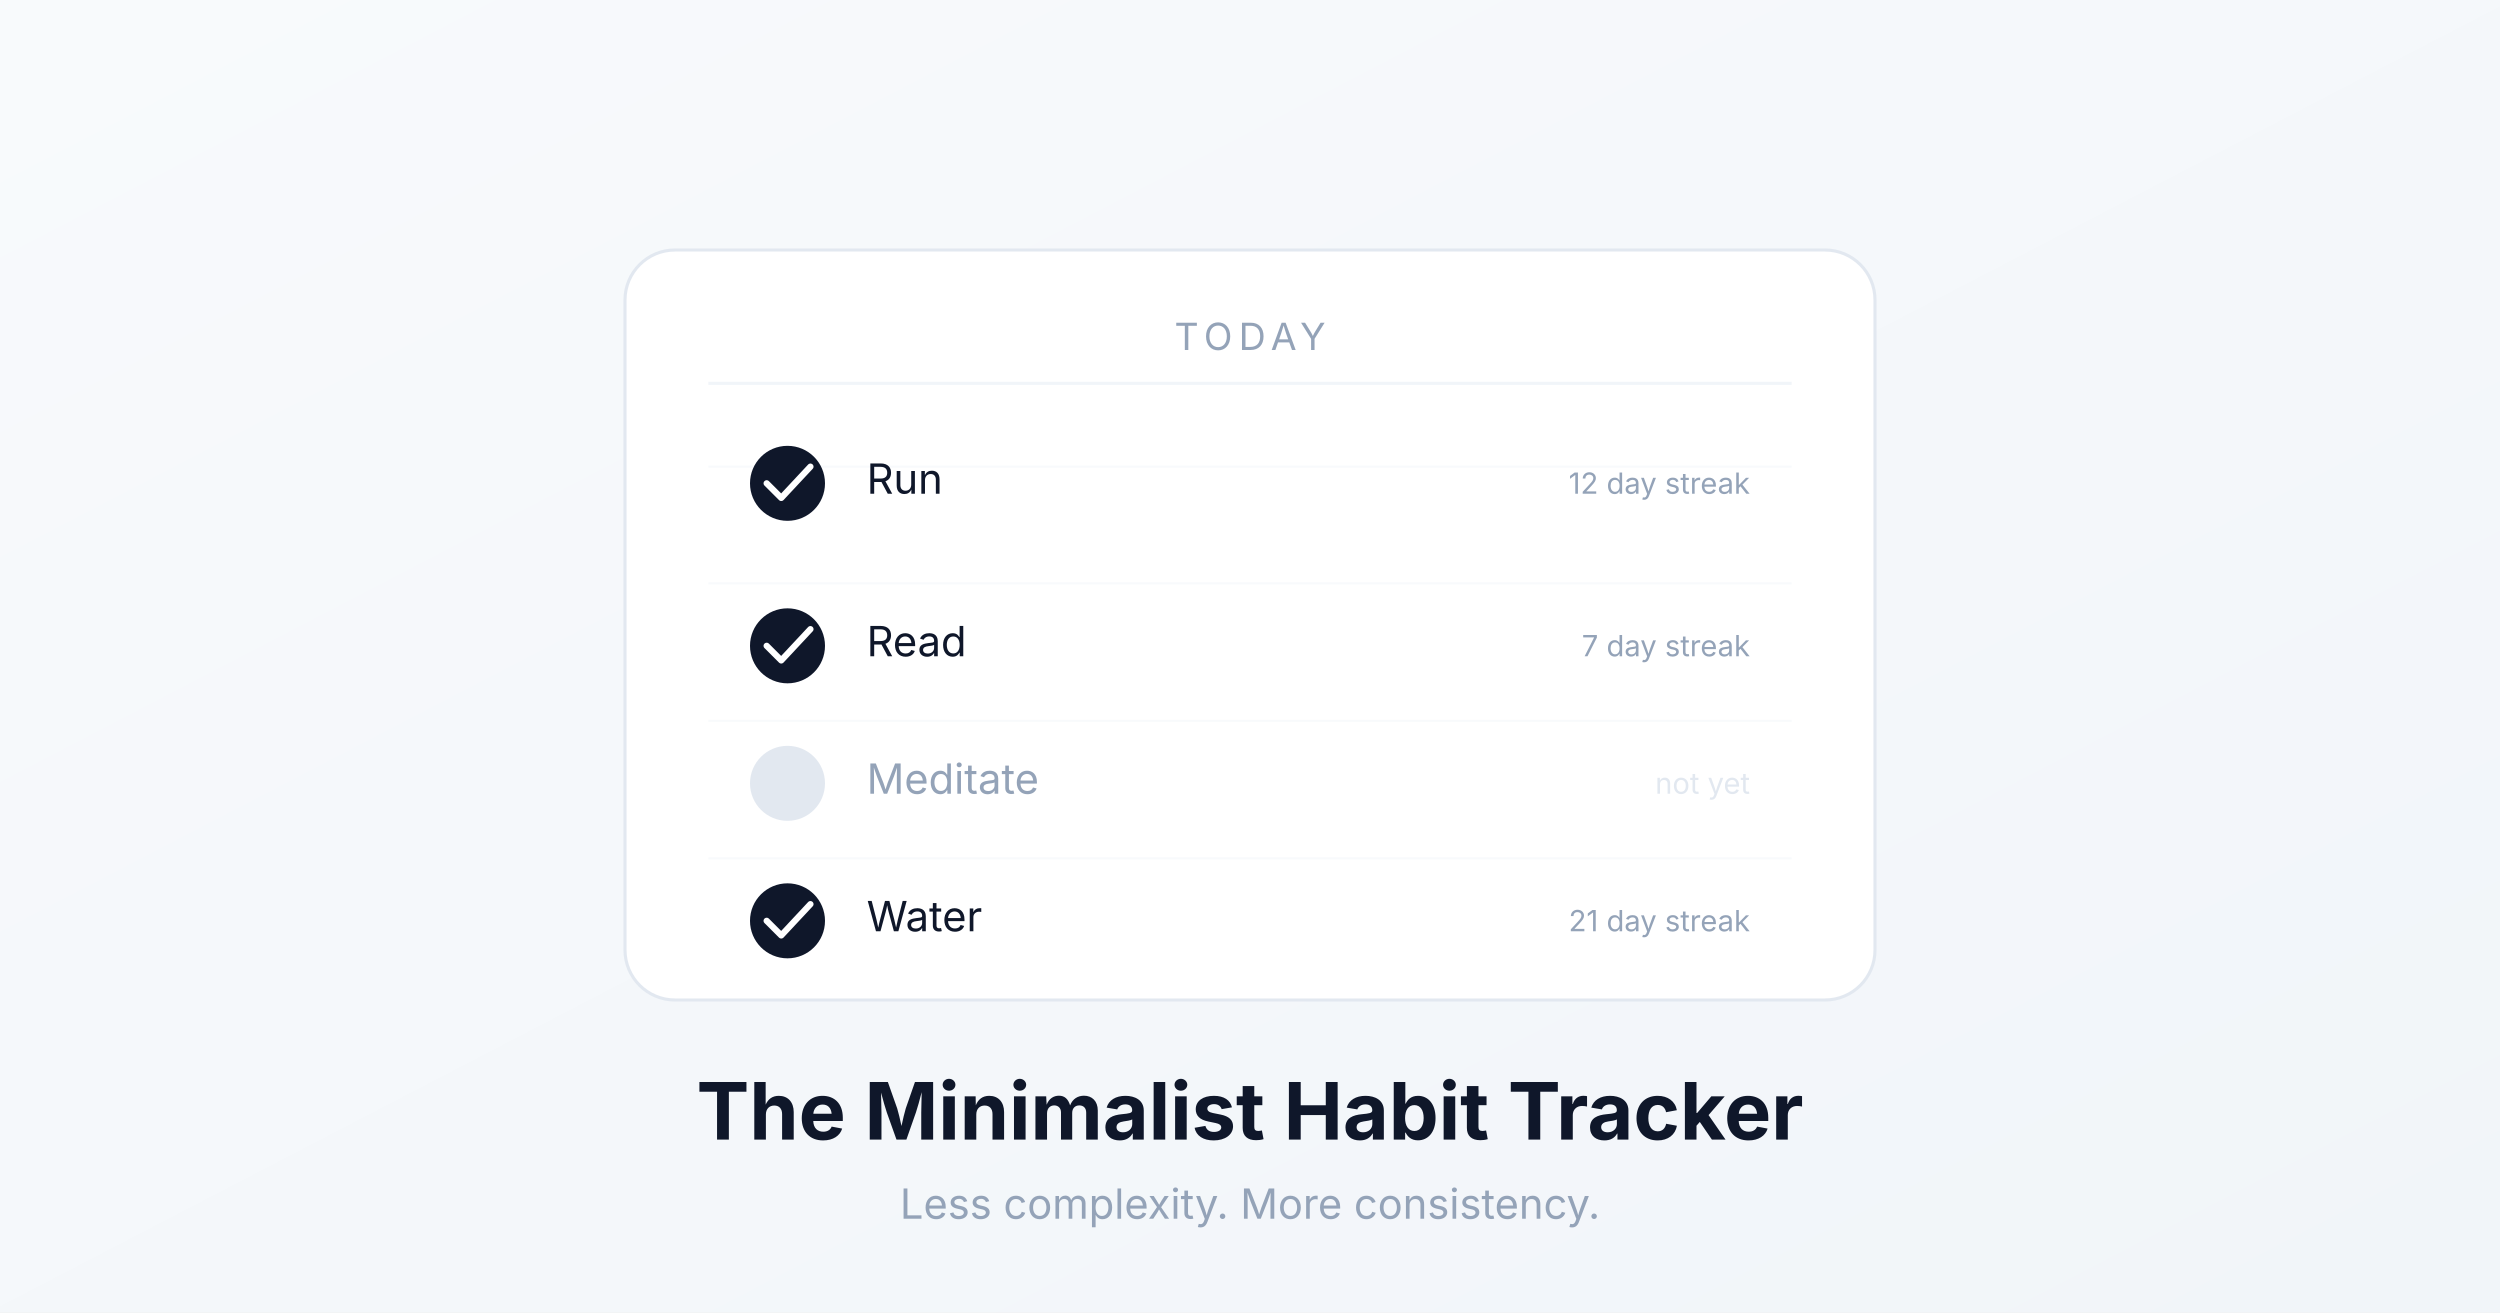
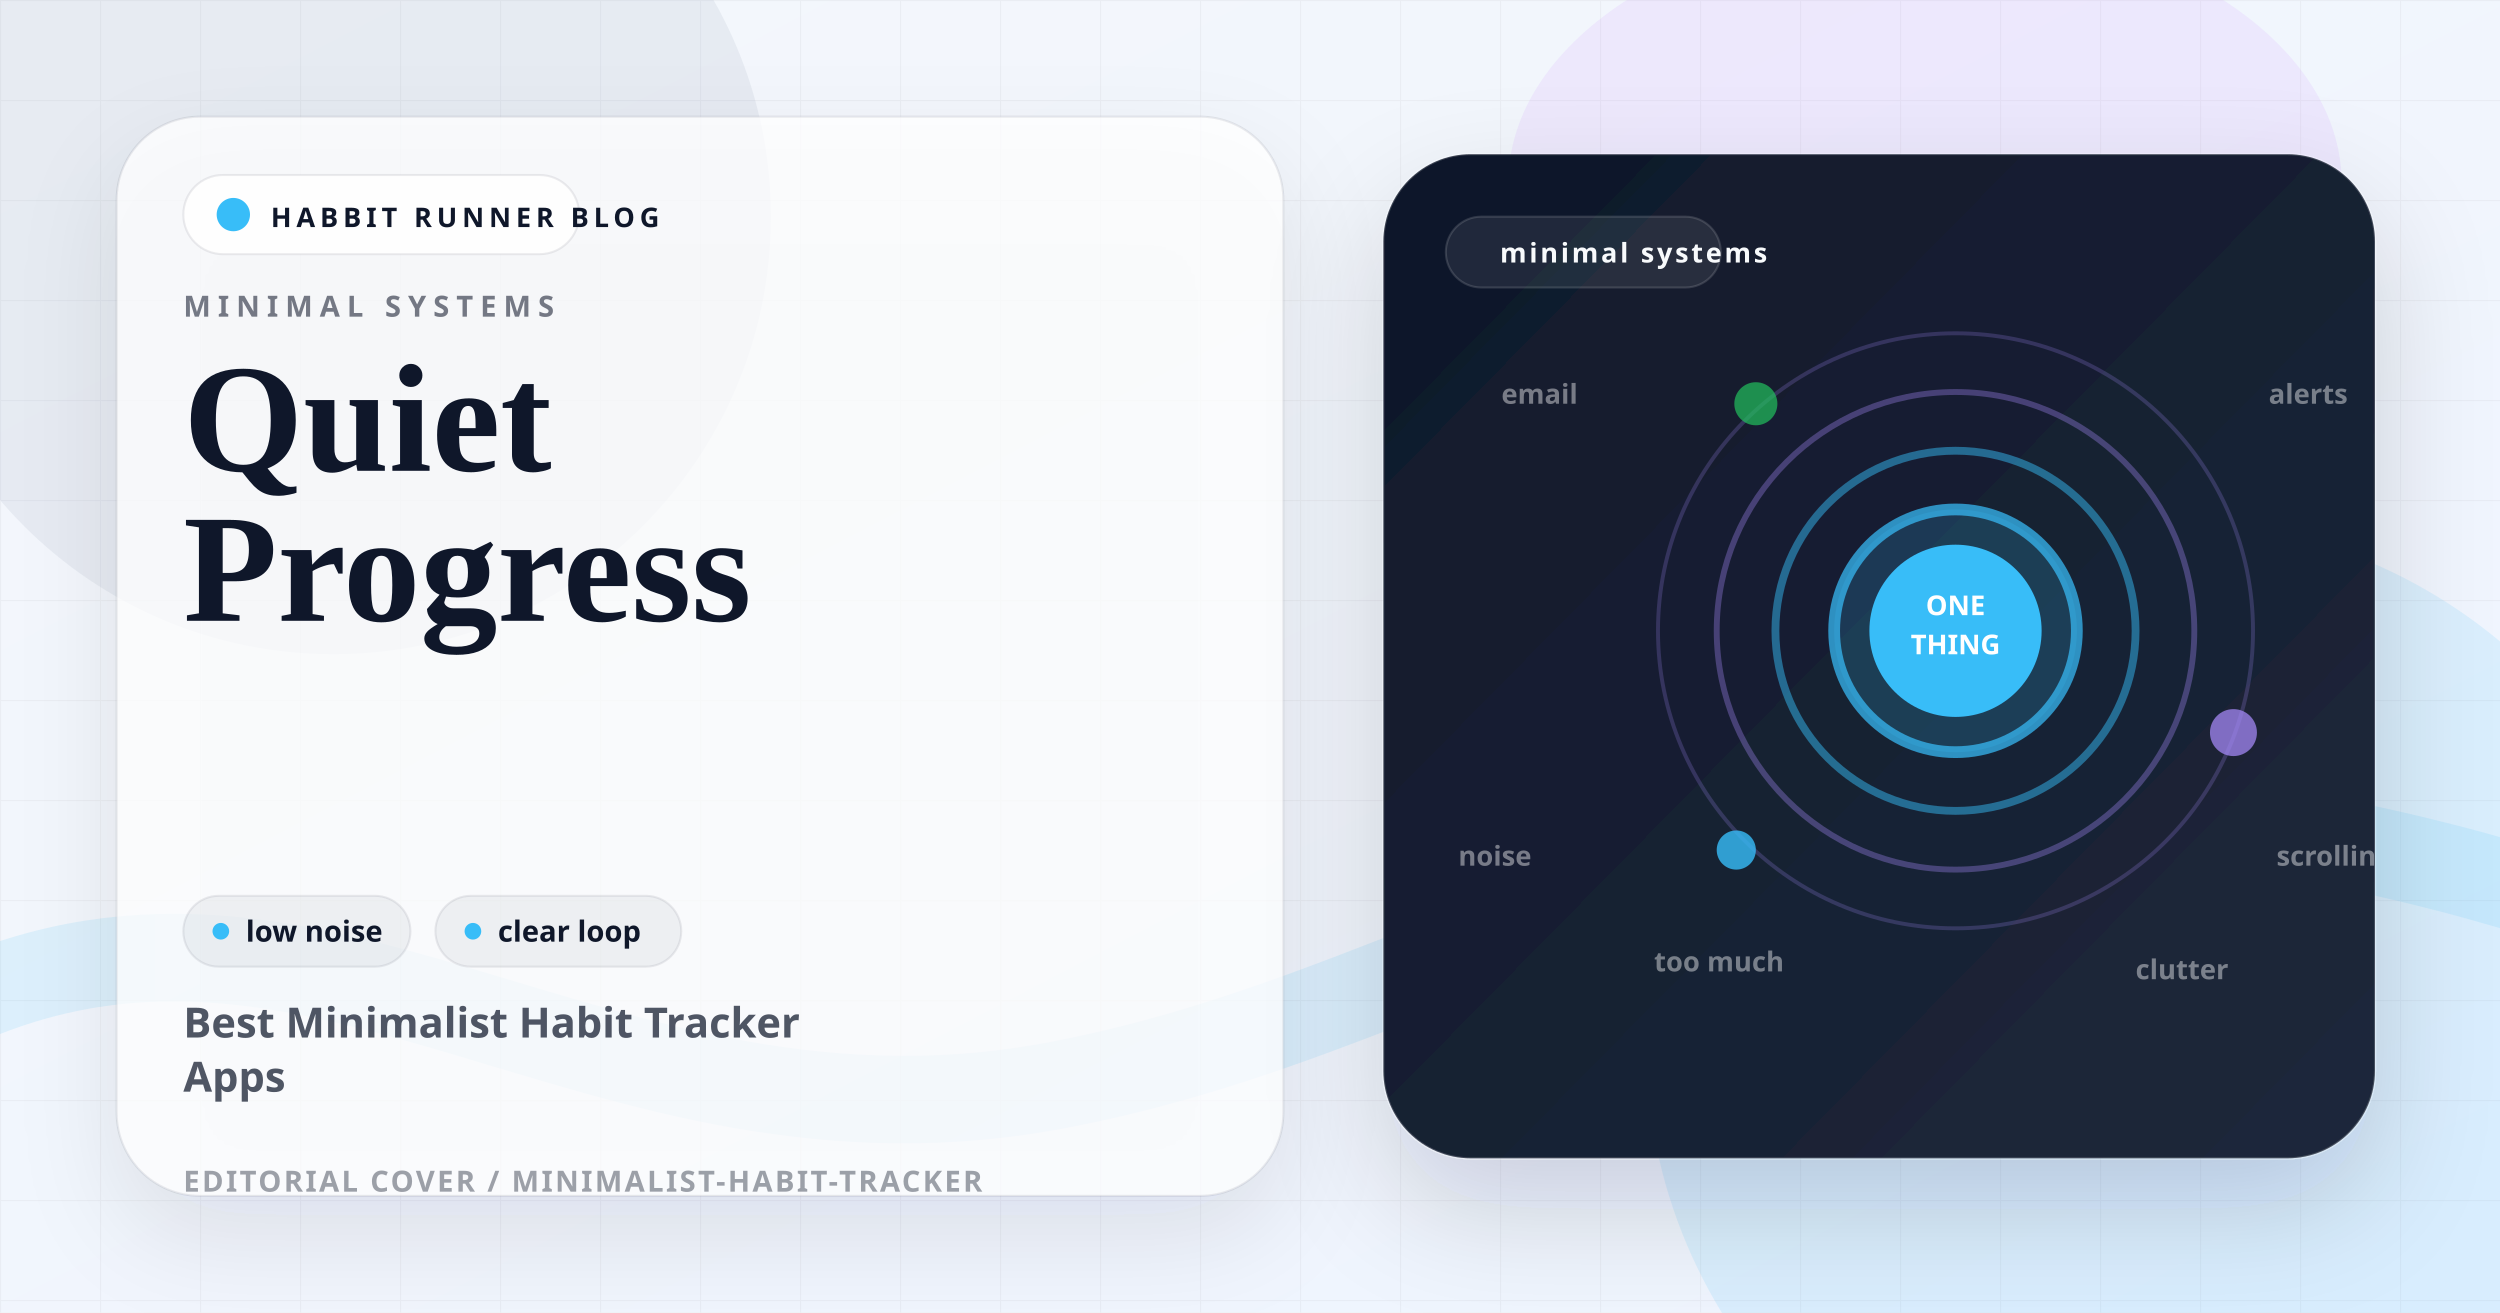
- <svg xmlns="http://www.w3.org/2000/svg" width="1200" height="630" viewBox="0 0 1200 630" role="img" aria-label="Minimalist Habit Tracker">
+ <svg xmlns="http://www.w3.org/2000/svg" width="1200" height="630" viewBox="0 0 1200 630" role="img" aria-label="Best Minimalist Habit Tracker Apps">
  <defs>
-     <linearGradient id="bg" x1="0" x2="1" y1="0" y2="1">
-       <stop offset="0%" stop-color="#f8fafc" />
-       <stop offset="100%" stop-color="#f1f5f9" />
+     <linearGradient id="bg" x1="0" y1="0" x2="1" y2="1">
+       <stop offset="0%" stop-color="#f4f7fb" />
+       <stop offset="100%" stop-color="#eef4ff" />
    </linearGradient>
+     <linearGradient id="panel" x1="0" y1="0" x2="1" y2="1">
+       <stop offset="0%" stop-color="#0f172a" />
+       <stop offset="100%" stop-color="#1e293b" />
+     </linearGradient>
+     <pattern id="grid" width="48" height="48" patternUnits="userSpaceOnUse">
+       <path d="M48 0H0V48" fill="none" stroke="rgba(15, 23, 42, 0.07)" stroke-width="1" />
+     </pattern>
+     <filter id="shadowSoft" x="-20%" y="-20%" width="140%" height="150%">
+       <feDropShadow dx="0" dy="20" stdDeviation="24" flood-color="#0f172a" flood-opacity="0.12" />
+     </filter>
+     <filter id="shadowBoard" x="-20%" y="-20%" width="140%" height="150%">
+       <feDropShadow dx="0" dy="24" stdDeviation="28" flood-color="#0f172a" flood-opacity="0.16" />
+     </filter>
+     <clipPath id="boardClip">
+       <rect x="664" y="74" width="476" height="482" rx="42" />
+     </clipPath>
  </defs>
  <rect width="1200" height="630" fill="url(#bg)" />
-   <rect x="300" y="120" width="600" height="360" rx="24" fill="#ffffff" stroke="#e2e8f0" stroke-width="1.5" />
-   <text x="600" y="168" font-family="Inter,Arial,sans-serif" font-size="18" fill="#94a3b8" text-anchor="middle" letter-spacing="3">TODAY</text>
-   <line x1="340" y1="184" x2="860" y2="184" stroke="#f1f5f9" stroke-width="1.5" />
-   <line x1="340" y1="224" x2="860" y2="224" stroke="#f8fafc" stroke-width="1" />
-   <circle cx="378" cy="232" r="18" fill="#0f172a" />
-   <path d="M368 232 L375 239 L389 224" fill="none" stroke="#ffffff" stroke-width="3" stroke-linecap="round" stroke-linejoin="round" />
-   <text x="416" y="237" font-family="Inter,Arial,sans-serif" font-size="20" fill="#0f172a">Run</text>
-   <text x="840" y="237" font-family="Inter,Arial,sans-serif" font-size="14" fill="#94a3b8" text-anchor="end">12 day streak</text>
-   <line x1="340" y1="280" x2="860" y2="280" stroke="#f8fafc" stroke-width="1" />
-   <circle cx="378" cy="310" r="18" fill="#0f172a" />
-   <path d="M368 310 L375 317 L389 302" fill="none" stroke="#ffffff" stroke-width="3" stroke-linecap="round" stroke-linejoin="round" />
-   <text x="416" y="315" font-family="Inter,Arial,sans-serif" font-size="20" fill="#0f172a">Read</text>
-   <text x="840" y="315" font-family="Inter,Arial,sans-serif" font-size="14" fill="#94a3b8" text-anchor="end">7 day streak</text>
-   <line x1="340" y1="346" x2="860" y2="346" stroke="#f8fafc" stroke-width="1" />
-   <circle cx="378" cy="376" r="18" fill="#e2e8f0" />
-   <text x="416" y="381" font-family="Inter,Arial,sans-serif" font-size="20" fill="#94a3b8">Meditate</text>
-   <text x="840" y="381" font-family="Inter,Arial,sans-serif" font-size="14" fill="#e2e8f0" text-anchor="end">not yet</text>
-   <line x1="340" y1="412" x2="860" y2="412" stroke="#f8fafc" stroke-width="1" />
-   <circle cx="378" cy="442" r="18" fill="#0f172a" />
-   <path d="M368 442 L375 449 L389 434" fill="none" stroke="#ffffff" stroke-width="3" stroke-linecap="round" stroke-linejoin="round" />
-   <text x="416" y="447" font-family="Inter,Arial,sans-serif" font-size="20" fill="#0f172a">Water</text>
-   <text x="840" y="447" font-family="Inter,Arial,sans-serif" font-size="14" fill="#94a3b8" text-anchor="end">21 day streak</text>
-   <text x="600" y="547" font-family="Inter,Arial,sans-serif" font-size="38" font-weight="700" fill="#0f172a" text-anchor="middle">The Minimalist Habit Tracker</text>
-   <text x="600" y="585" font-family="Inter,Arial,sans-serif" font-size="20" fill="#94a3b8" text-anchor="middle">Less complexity. More consistency.</text>
+   <rect width="1200" height="630" fill="url(#grid)" opacity="0.6" />
+   <circle cx="160" cy="104" r="210" fill="rgba(148, 163, 184, 0.14)" />
+   <circle cx="1040" cy="500" r="250" fill="rgba(56, 189, 248, 0.12)" />
+   <ellipse cx="924" cy="88" rx="200" ry="126" fill="rgba(192, 132, 252, 0.12)" />
+   <path d="M-40 492 C146 390 284 566 512 520 C736 476 870 314 1240 436" fill="none" stroke="rgba(56, 189, 248, 0.12)" stroke-width="42" stroke-linecap="round" />
+   <rect x="56" y="56" width="560" height="518" rx="40" fill="rgba(255, 255, 255, 0.74)" stroke="rgba(15, 23, 42, 0.08)" filter="url(#shadowSoft)" />
+   <rect x="88" y="84" width="190" height="38" rx="19" fill="rgba(255, 255, 255, 0.88)" stroke="rgba(15, 23, 42, 0.08)" />
+   <circle cx="112" cy="103" r="8" fill="#38bdf8" />
+   <text x="130" y="109" fill="#0f172a" font-family="'Avenir Next', 'Segoe UI', 'Trebuchet MS', sans-serif" font-size="13" font-weight="700" letter-spacing="0.18em">HABBIT RUNNER BLOG</text>
+   <text x="88" y="152" fill="rgba(15, 23, 42, 0.56)" font-family="'Avenir Next', 'Segoe UI', 'Trebuchet MS', sans-serif" font-size="14" font-weight="700" letter-spacing="0.24em">MINIMAL SYSTEMS</text>
+   <text x="88" y="226" fill="#0f172a" font-family="'Iowan Old Style', Georgia, 'Times New Roman', serif" font-size="74" font-weight="700">
+     <tspan x="88" dy="0">Quiet</tspan>
+     <tspan x="88" dy="72">Progress</tspan>
+   </text>
+   <g transform="translate(88 430)">
+     <rect width="109" height="34" rx="17" fill="rgba(15, 23, 42, 0.05)" stroke="rgba(15, 23, 42, 0.08)" />
+     <circle cx="18" cy="17" r="4" fill="#38bdf8" />
+     <text x="30" y="22" fill="#0f172a" font-family="'Avenir Next', 'Segoe UI', 'Trebuchet MS', sans-serif" font-size="14" font-weight="600">low noise</text>
+   </g>
+   <g transform="translate(209 430)">
+     <rect width="118" height="34" rx="17" fill="rgba(15, 23, 42, 0.05)" stroke="rgba(15, 23, 42, 0.08)" />
+     <circle cx="18" cy="17" r="4" fill="#38bdf8" />
+     <text x="30" y="22" fill="#0f172a" font-family="'Avenir Next', 'Segoe UI', 'Trebuchet MS', sans-serif" font-size="14" font-weight="600">clear loop</text>
+   </g>
+   <text x="88" y="498" fill="rgba(15, 23, 42, 0.72)" font-family="'Avenir Next', 'Segoe UI', 'Trebuchet MS', sans-serif" font-size="20" font-weight="600">
+     <tspan x="88" dy="0">Best Minimalist Habit Tracker</tspan>
+     <tspan x="88" dy="26">Apps</tspan>
+   </text>
+   <text x="88" y="572" fill="rgba(15, 23, 42, 0.4)" font-family="'Avenir Next', 'Segoe UI', 'Trebuchet MS', sans-serif" font-size="14" font-weight="700" letter-spacing="0.08em">EDITORIAL COVER / MINIMALIST-HABIT-TRACKER</text>
+   <g filter="url(#shadowBoard)">
+     <rect x="664" y="74" width="476" height="482" rx="42" fill="url(#panel)" stroke="rgba(255, 255, 255, 0.18)" />
+   </g>
+   <rect x="694" y="104" width="132" height="34" rx="17" fill="rgba(255, 255, 255, 0.08)" stroke="rgba(255, 255, 255, 0.14)" />
+   <text x="720" y="126" fill="#f8fafc" font-family="'Avenir Next', 'Segoe UI', 'Trebuchet MS', sans-serif" font-size="13" font-weight="700" letter-spacing="0.1em">minimal systems</text>
+   <g clip-path="url(#boardClip)">
+     <g transform="translate(609.8047 81.05581) scale(0.9395349)">
+       <circle cx="350" cy="236" r="152" fill="none" stroke="rgba(167, 139, 250, 0.22)" stroke-width="2" />
+       <circle cx="350" cy="236" r="122" fill="none" stroke="rgba(167, 139, 250, 0.34)" stroke-width="3" />
+       <circle cx="350" cy="236" r="92" fill="none" stroke="rgba(56, 189, 248, 0.48)" stroke-width="4" />
+       <circle cx="350" cy="236" r="62" fill="rgba(56, 189, 248, 0.18)" stroke="rgba(56, 189, 248, 0.72)" stroke-width="6" />
+       <circle cx="350" cy="236" r="44" fill="#38bdf8" />
+       <text x="350" y="228" fill="#ffffff" font-family="'Avenir Next', 'Segoe UI', 'Trebuchet MS', sans-serif" font-size="14" font-weight="700" text-anchor="middle">ONE</text>
+       <text x="350" y="248" fill="#ffffff" font-family="'Avenir Next', 'Segoe UI', 'Trebuchet MS', sans-serif" font-size="14" font-weight="700" text-anchor="middle">THING</text>
+       <g fill="rgba(255, 255, 255, 0.42)" font-family="'Avenir Next', 'Segoe UI', 'Trebuchet MS', sans-serif" font-size="14" font-weight="600">
+         <text x="118" y="120">email</text>
+         <text x="510" y="120">alerts</text>
+         <text x="96" y="356">noise</text>
+         <text x="514" y="356">scrolling</text>
+         <text x="196" y="410">too much</text>
+         <text x="442" y="414">clutter</text>
+       </g>
+       <circle cx="248" cy="120" r="11" fill="rgba(34, 197, 94, 0.68)" />
+       <circle cx="492" cy="288" r="12" fill="rgba(167, 139, 250, 0.72)" />
+       <circle cx="238" cy="348" r="10" fill="rgba(56, 189, 248, 0.8)" />
+     </g>
+   </g>
</svg>
